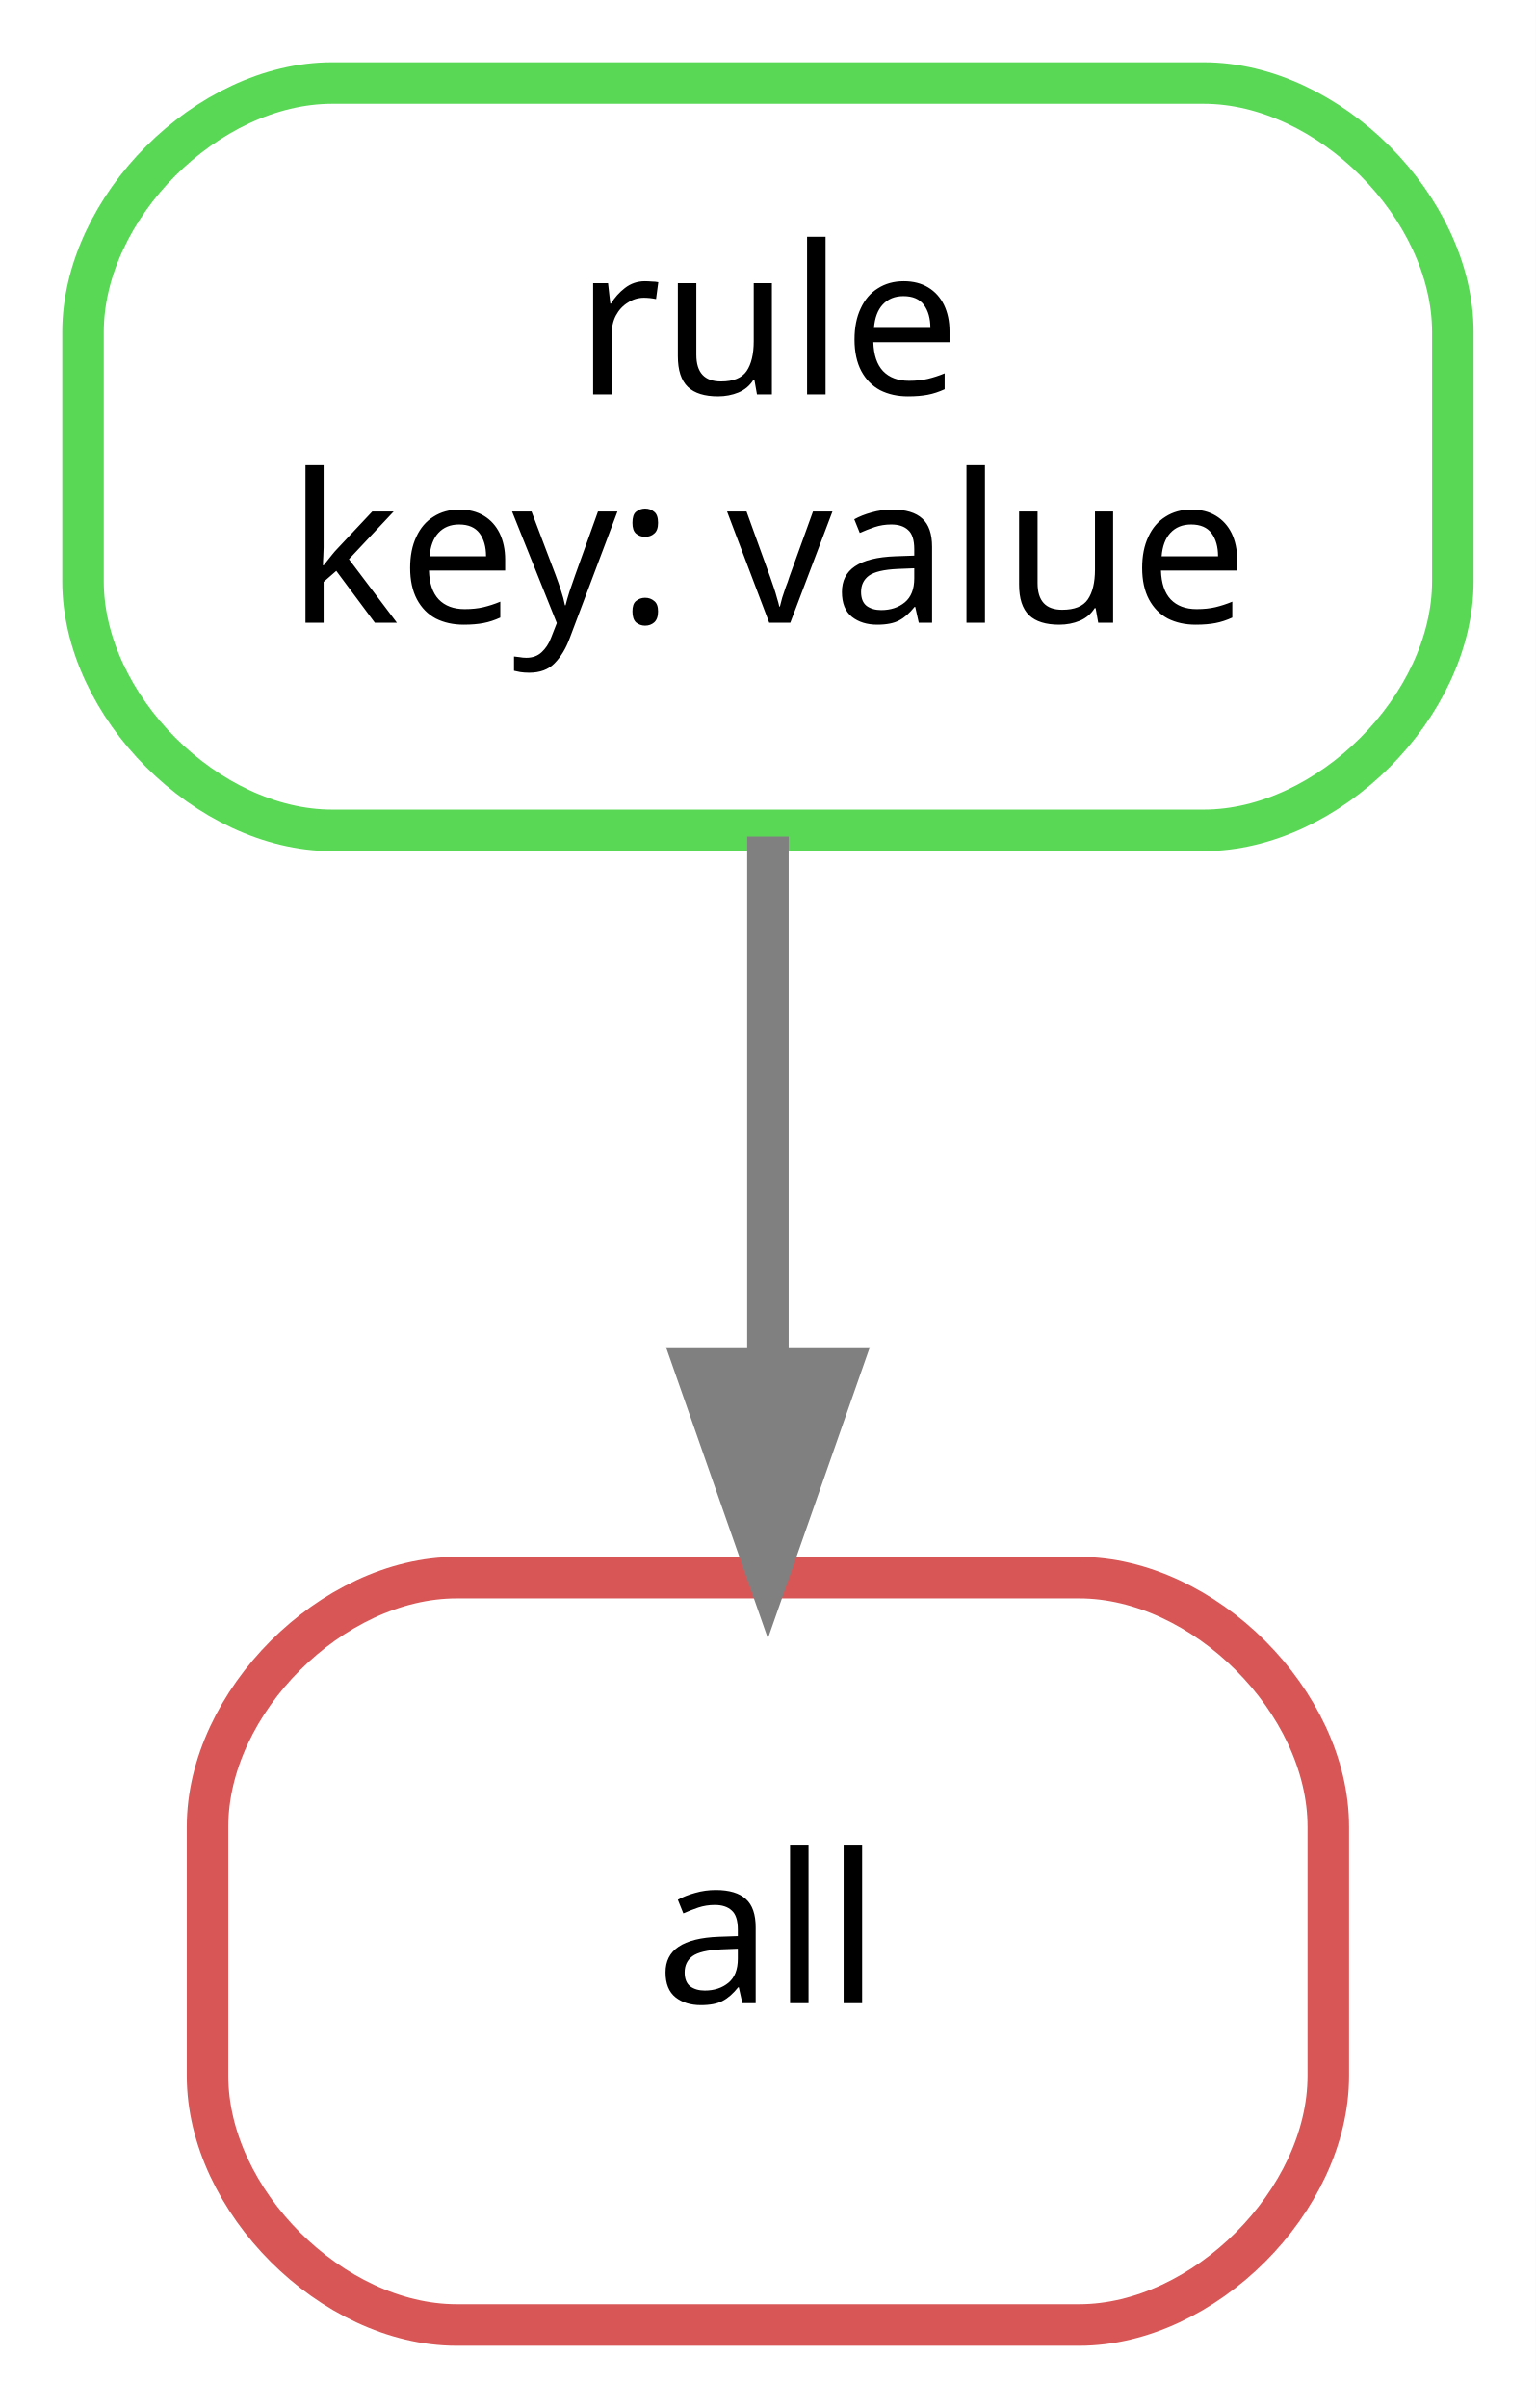
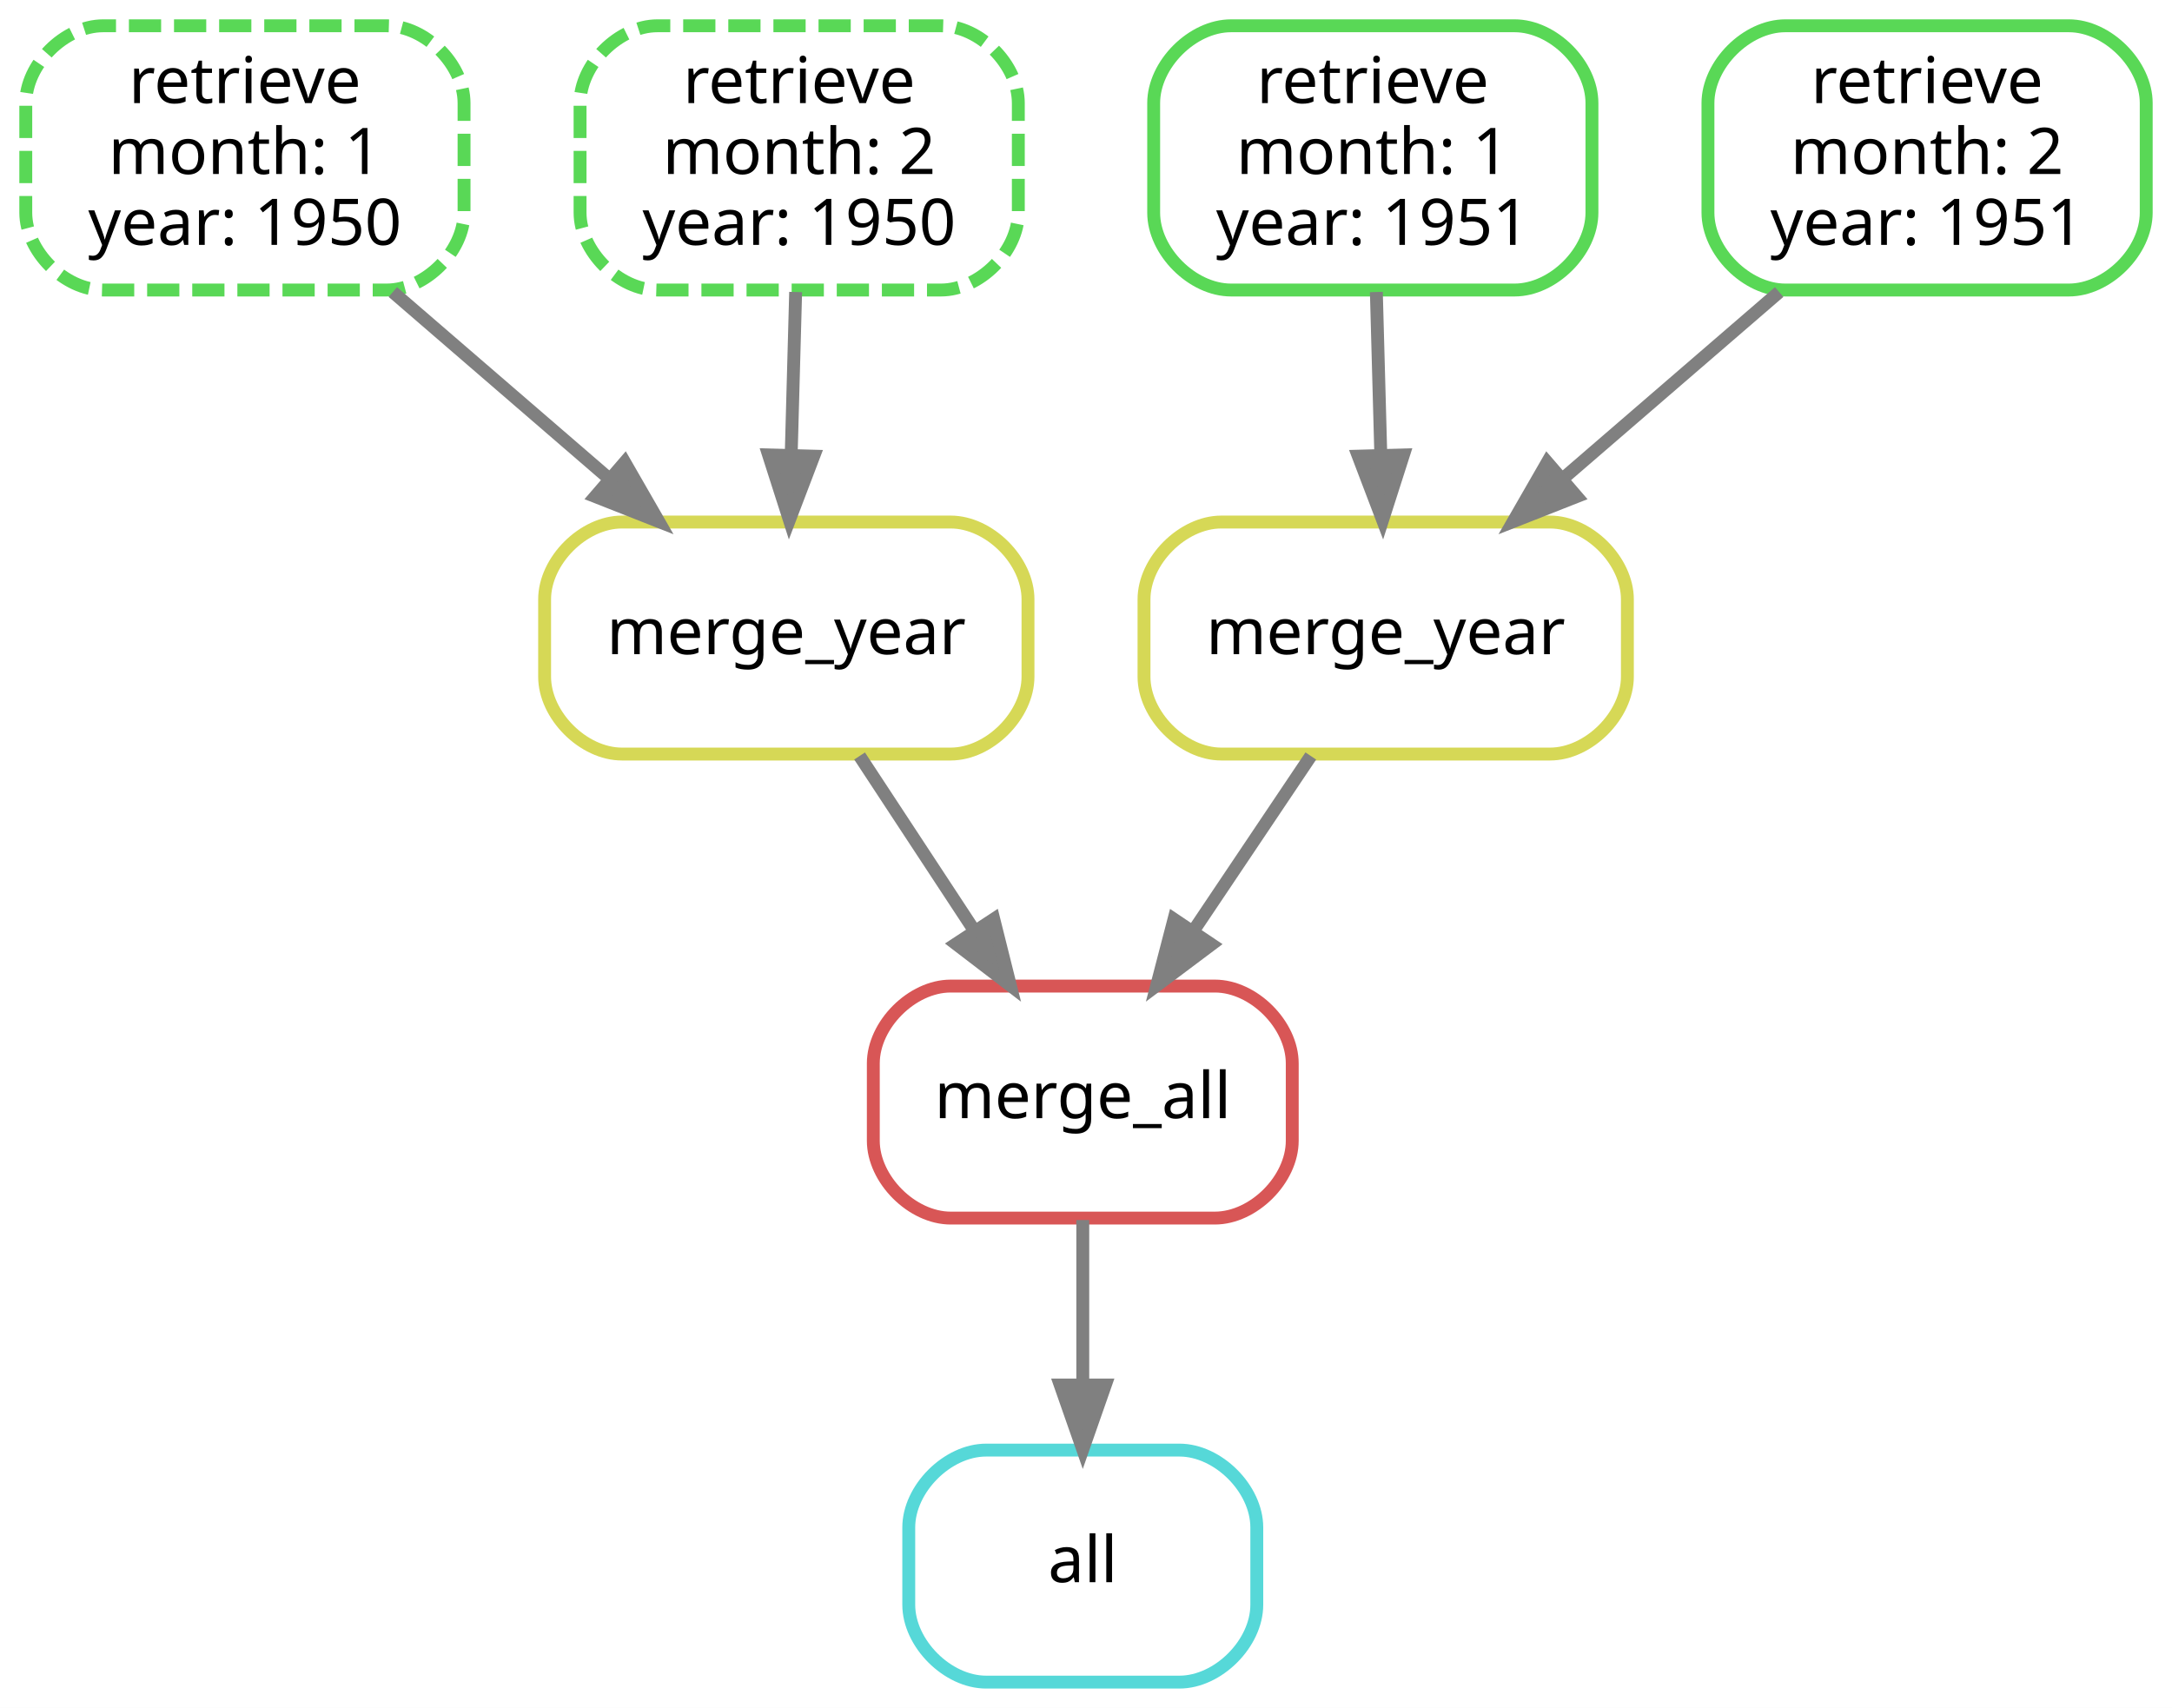
- <svg xmlns="http://www.w3.org/2000/svg" width="74pt" height="116pt" viewBox="0.00 0.00 74.00 116.00">
-   <g id="graph0" class="graph" transform="scale(1 1) rotate(0) translate(4 112)">
-     <polygon fill="white" stroke="transparent" points="-4,4 -4,-112 70,-112 70,4 -4,4" />
+ <svg xmlns="http://www.w3.org/2000/svg" width="337pt" height="265pt" viewBox="0.00 0.00 337.00 265.00">
+   <g id="graph0" class="graph" transform="scale(1 1) rotate(0) translate(4 261)">
+     <polygon fill="white" stroke="transparent" points="-4,4 -4,-261 333,-261 333,4 -4,4" />
    <g id="node1" class="node">
-       <path fill="none" stroke="#d85656" stroke-width="2" d="M48,-36C48,-36 18,-36 18,-36 12,-36 6,-30 6,-24 6,-24 6,-12 6,-12 6,-6 12,0 18,0 18,0 48,0 48,0 54,0 60,-6 60,-12 60,-12 60,-24 60,-24 60,-30 54,-36 48,-36" />
-       <text text-anchor="middle" x="33" y="-15.5" font-family="sans" font-size="10.00">all</text>
+       <path fill="none" stroke="#56d8d8" stroke-width="2" d="M179,-36C179,-36 149,-36 149,-36 143,-36 137,-30 137,-24 137,-24 137,-12 137,-12 137,-6 143,0 149,0 149,0 179,0 179,0 185,0 191,-6 191,-12 191,-12 191,-24 191,-24 191,-30 185,-36 179,-36" />
+       <text text-anchor="middle" x="164" y="-15.5" font-family="sans" font-size="10.00">all</text>
    </g>
    <g id="node2" class="node">
-       <path fill="none" stroke="#59d856" stroke-width="2" d="M54,-108C54,-108 12,-108 12,-108 6,-108 0,-102 0,-96 0,-96 0,-84 0,-84 0,-78 6,-72 12,-72 12,-72 54,-72 54,-72 60,-72 66,-78 66,-84 66,-84 66,-96 66,-96 66,-102 60,-108 54,-108" />
-       <text text-anchor="middle" x="33" y="-93" font-family="sans" font-size="10.00">rule</text>
-       <text text-anchor="middle" x="33" y="-82" font-family="sans" font-size="10.00">key: value</text>
+       <path fill="none" stroke="#d85656" stroke-width="2" d="M184.5,-108C184.5,-108 143.5,-108 143.5,-108 137.5,-108 131.5,-102 131.5,-96 131.5,-96 131.5,-84 131.5,-84 131.5,-78 137.5,-72 143.5,-72 143.5,-72 184.5,-72 184.5,-72 190.5,-72 196.5,-78 196.5,-84 196.5,-84 196.5,-96 196.5,-96 196.5,-102 190.5,-108 184.5,-108" />
+       <text text-anchor="middle" x="164" y="-87.5" font-family="sans" font-size="10.00">merge_all</text>
    </g>
    <g id="edge1" class="edge">
-       <path fill="none" stroke="grey" stroke-width="2" d="M33,-71.7C33,-63.98 33,-54.71 33,-46.11" />
-       <polygon fill="grey" stroke="grey" stroke-width="2" points="36.5,-46.1 33,-36.1 29.5,-46.1 36.5,-46.1" />
+       <path fill="none" stroke="grey" stroke-width="2" d="M164,-71.7C164,-63.98 164,-54.71 164,-46.11" />
+       <polygon fill="grey" stroke="grey" stroke-width="2" points="167.5,-46.1 164,-36.1 160.5,-46.1 167.5,-46.1" />
+     </g>
+     <g id="node3" class="node">
+       <path fill="none" stroke="#d6d856" stroke-width="2" d="M143.5,-180C143.5,-180 92.5,-180 92.5,-180 86.5,-180 80.5,-174 80.5,-168 80.5,-168 80.5,-156 80.5,-156 80.5,-150 86.5,-144 92.5,-144 92.5,-144 143.5,-144 143.5,-144 149.5,-144 155.5,-150 155.5,-156 155.5,-156 155.5,-168 155.5,-168 155.5,-174 149.5,-180 143.5,-180" />
+       <text text-anchor="middle" x="118" y="-159.5" font-family="sans" font-size="10.00">merge_year</text>
+     </g>
+     <g id="edge2" class="edge">
+       <path fill="none" stroke="grey" stroke-width="2" d="M129.37,-143.7C134.72,-135.56 141.2,-125.69 147.11,-116.7" />
+       <polygon fill="grey" stroke="grey" stroke-width="2" points="150.19,-118.38 152.76,-108.1 144.34,-114.54 150.19,-118.38" />
+     </g>
+     <g id="node4" class="node">
+       <path fill="none" stroke="#59d856" stroke-width="2" stroke-dasharray="5,2" d="M56,-257C56,-257 12,-257 12,-257 6,-257 0,-251 0,-245 0,-245 0,-228 0,-228 0,-222 6,-216 12,-216 12,-216 56,-216 56,-216 62,-216 68,-222 68,-228 68,-228 68,-245 68,-245 68,-251 62,-257 56,-257" />
+       <text text-anchor="middle" x="34" y="-245" font-family="sans" font-size="10.00">retrieve</text>
+       <text text-anchor="middle" x="34" y="-234" font-family="sans" font-size="10.00">month: 1</text>
+       <text text-anchor="middle" x="34" y="-223" font-family="sans" font-size="10.00">year: 1950</text>
+     </g>
+     <g id="edge4" class="edge">
+       <path fill="none" stroke="grey" stroke-width="2" d="M56.95,-215.69C67.35,-206.72 79.72,-196.04 90.6,-186.65" />
+       <polygon fill="grey" stroke="grey" stroke-width="2" points="92.93,-189.26 98.21,-180.08 88.36,-183.96 92.93,-189.26" />
+     </g>
+     <g id="node5" class="node">
+       <path fill="none" stroke="#59d856" stroke-width="2" stroke-dasharray="5,2" d="M142,-257C142,-257 98,-257 98,-257 92,-257 86,-251 86,-245 86,-245 86,-228 86,-228 86,-222 92,-216 98,-216 98,-216 142,-216 142,-216 148,-216 154,-222 154,-228 154,-228 154,-245 154,-245 154,-251 148,-257 142,-257" />
+       <text text-anchor="middle" x="120" y="-245" font-family="sans" font-size="10.00">retrieve</text>
+       <text text-anchor="middle" x="120" y="-234" font-family="sans" font-size="10.00">month: 2</text>
+       <text text-anchor="middle" x="120" y="-223" font-family="sans" font-size="10.00">year: 1950</text>
+     </g>
+     <g id="edge5" class="edge">
+       <path fill="none" stroke="grey" stroke-width="2" d="M119.45,-215.69C119.24,-207.91 118.99,-198.84 118.76,-190.45" />
+       <polygon fill="grey" stroke="grey" stroke-width="2" points="122.25,-190.22 118.48,-180.32 115.25,-190.41 122.25,-190.22" />
+     </g>
+     <g id="node6" class="node">
+       <path fill="none" stroke="#d6d856" stroke-width="2" d="M236.5,-180C236.5,-180 185.5,-180 185.5,-180 179.5,-180 173.5,-174 173.5,-168 173.5,-168 173.5,-156 173.5,-156 173.5,-150 179.5,-144 185.5,-144 185.5,-144 236.5,-144 236.5,-144 242.5,-144 248.5,-150 248.5,-156 248.5,-156 248.5,-168 248.5,-168 248.5,-174 242.5,-180 236.5,-180" />
+       <text text-anchor="middle" x="211" y="-159.5" font-family="sans" font-size="10.00">merge_year</text>
+     </g>
+     <g id="edge3" class="edge">
+       <path fill="none" stroke="grey" stroke-width="2" d="M199.38,-143.7C193.86,-135.47 187.15,-125.48 181.07,-116.42" />
+       <polygon fill="grey" stroke="grey" stroke-width="2" points="183.96,-114.46 175.48,-108.1 178.15,-118.36 183.96,-114.46" />
+     </g>
+     <g id="node7" class="node">
+       <path fill="none" stroke="#59d856" stroke-width="2" d="M231,-257C231,-257 187,-257 187,-257 181,-257 175,-251 175,-245 175,-245 175,-228 175,-228 175,-222 181,-216 187,-216 187,-216 231,-216 231,-216 237,-216 243,-222 243,-228 243,-228 243,-245 243,-245 243,-251 237,-257 231,-257" />
+       <text text-anchor="middle" x="209" y="-245" font-family="sans" font-size="10.00">retrieve</text>
+       <text text-anchor="middle" x="209" y="-234" font-family="sans" font-size="10.00">month: 1</text>
+       <text text-anchor="middle" x="209" y="-223" font-family="sans" font-size="10.00">year: 1951</text>
+     </g>
+     <g id="edge6" class="edge">
+       <path fill="none" stroke="grey" stroke-width="2" d="M209.55,-215.69C209.76,-207.91 210.01,-198.84 210.24,-190.45" />
+       <polygon fill="grey" stroke="grey" stroke-width="2" points="213.75,-190.41 210.52,-180.32 206.75,-190.22 213.75,-190.41" />
+     </g>
+     <g id="node8" class="node">
+       <path fill="none" stroke="#59d856" stroke-width="2" d="M317,-257C317,-257 273,-257 273,-257 267,-257 261,-251 261,-245 261,-245 261,-228 261,-228 261,-222 267,-216 273,-216 273,-216 317,-216 317,-216 323,-216 329,-222 329,-228 329,-228 329,-245 329,-245 329,-251 323,-257 317,-257" />
+       <text text-anchor="middle" x="295" y="-245" font-family="sans" font-size="10.00">retrieve</text>
+       <text text-anchor="middle" x="295" y="-234" font-family="sans" font-size="10.00">month: 2</text>
+       <text text-anchor="middle" x="295" y="-223" font-family="sans" font-size="10.00">year: 1951</text>
+     </g>
+     <g id="edge7" class="edge">
+       <path fill="none" stroke="grey" stroke-width="2" d="M272.05,-215.69C261.65,-206.72 249.28,-196.04 238.4,-186.65" />
+       <polygon fill="grey" stroke="grey" stroke-width="2" points="240.64,-183.96 230.79,-180.08 236.07,-189.26 240.64,-183.96" />
    </g>
  </g>
</svg>
